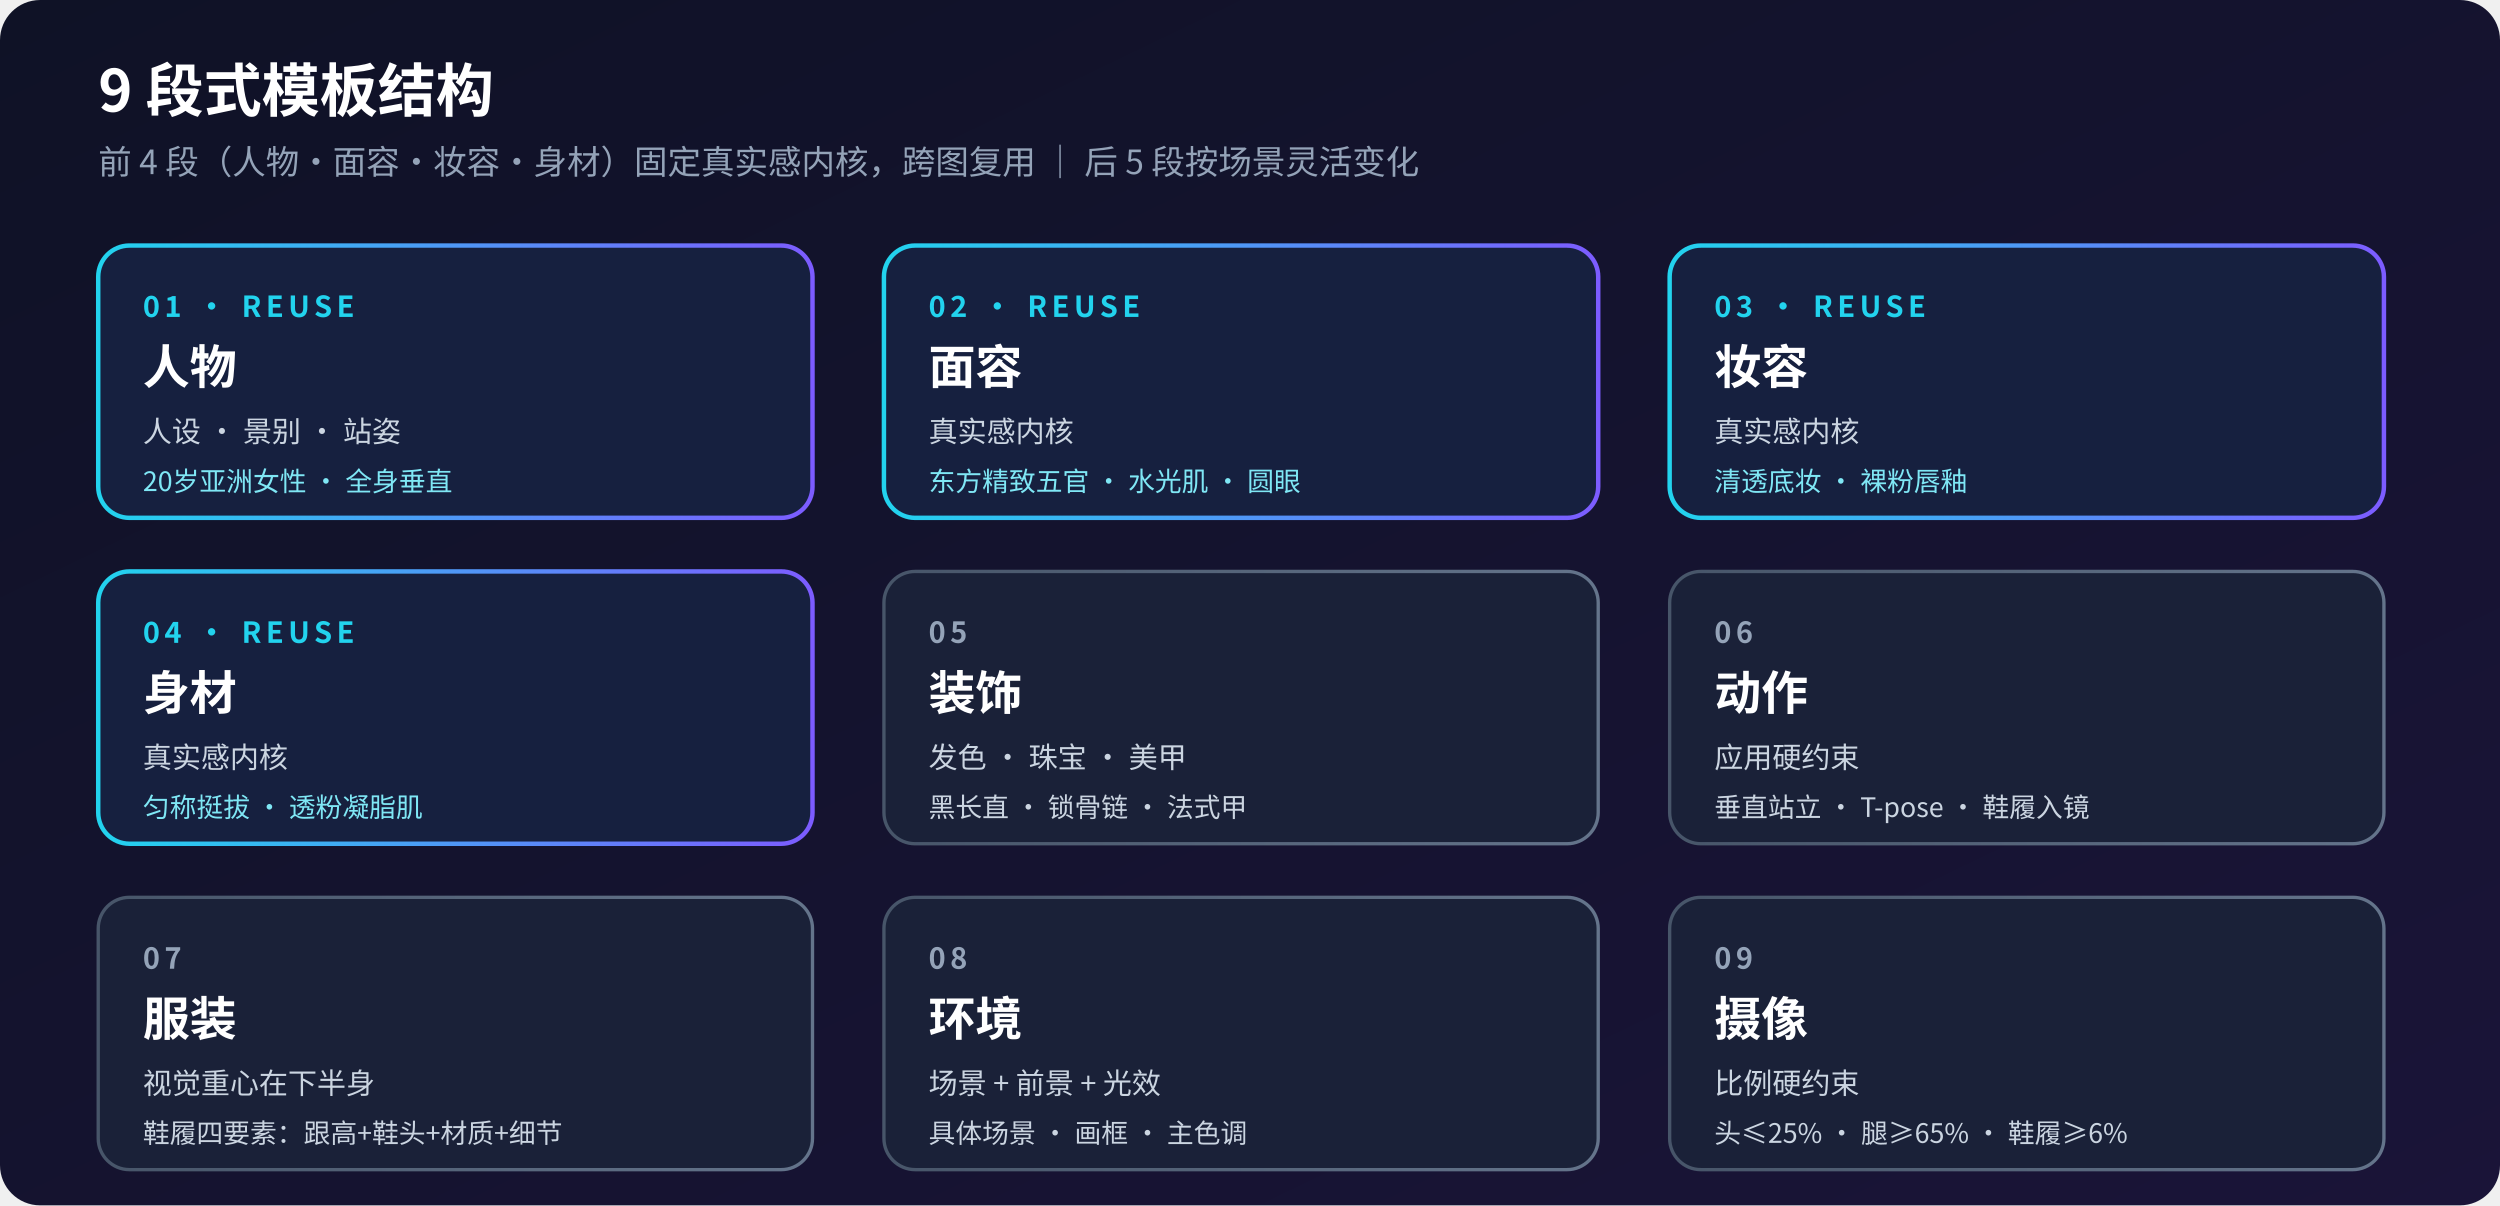
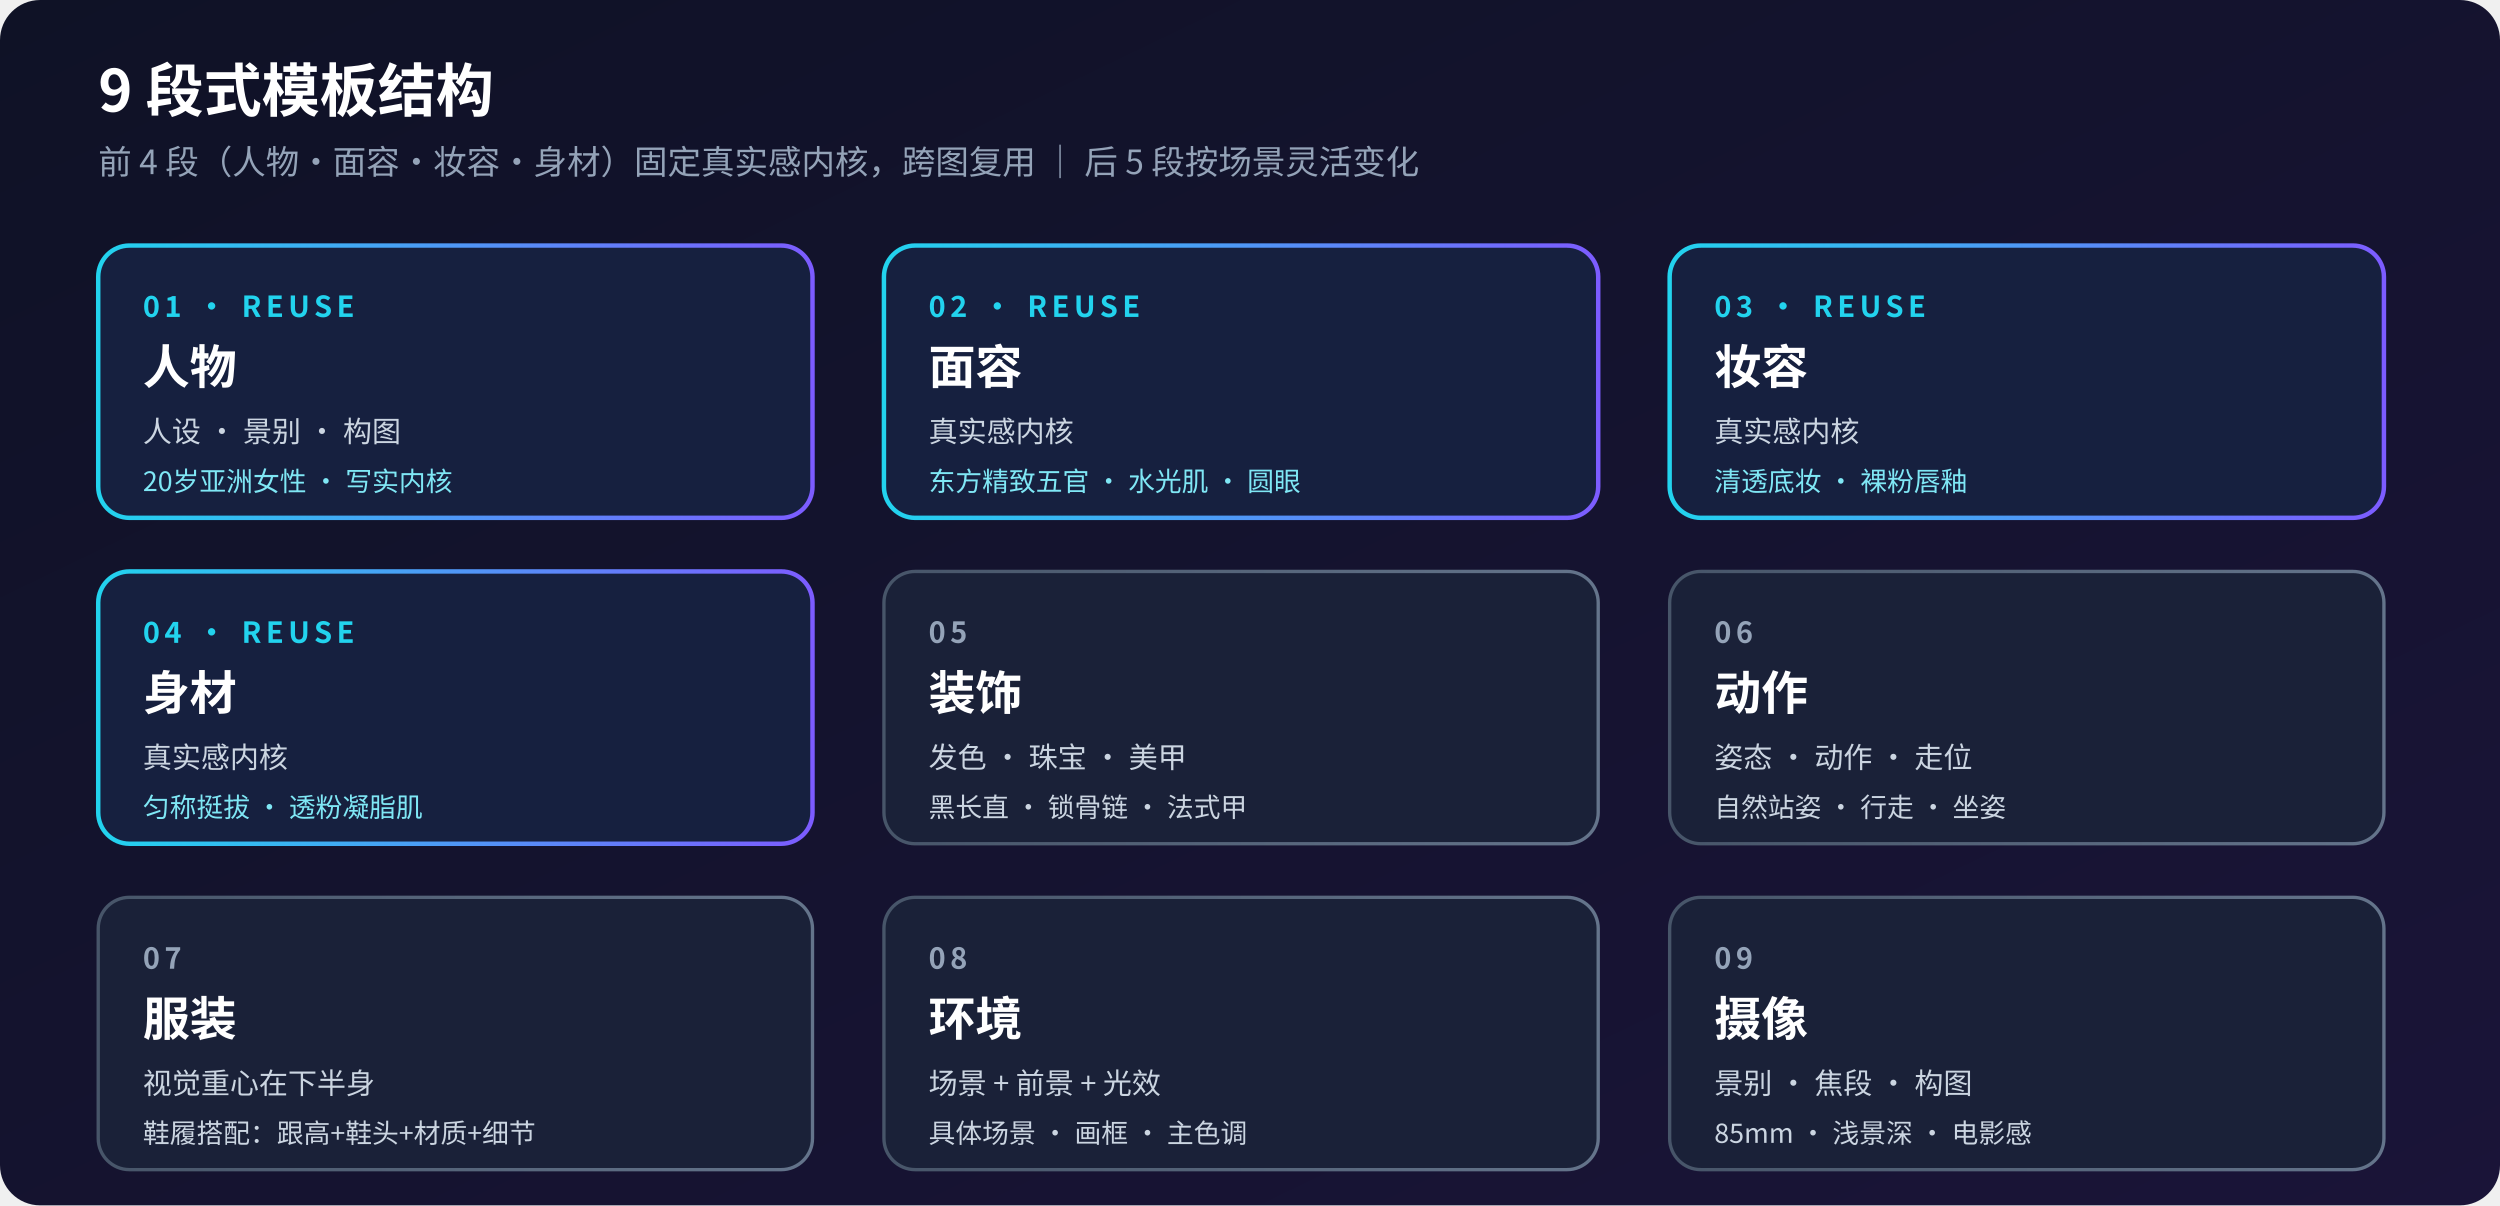
<svg xmlns="http://www.w3.org/2000/svg" width="1120" height="540" viewBox="0 0 1120 540" font-family="'PingFang SC','Microsoft YaHei','Noto Sans CJK SC',sans-serif">
  <defs>
    <linearGradient id="bg9" x1="0" y1="0" x2="1" y2="1">
      <stop offset="0" stop-color="#0f1226" />
      <stop offset="1" stop-color="#1a1438" />
    </linearGradient>
    <linearGradient id="reuse" x1="0" y1="0" x2="1" y2="0">
      <stop offset="0" stop-color="#22d3ee" />
      <stop offset="1" stop-color="#7c5cff" />
    </linearGradient>
    <linearGradient id="norm" x1="0" y1="0" x2="1" y2="0">
      <stop offset="0" stop-color="#475569" />
      <stop offset="1" stop-color="#64748b" />
    </linearGradient>
  </defs>
  <rect width="1120" height="540" fill="url(#bg9)" rx="18" />
  <text x="44" y="50" fill="#ffffff" font-size="26" font-weight="800">9 段式模板结构</text>
  <text x="44" y="78" fill="#94a3b8" font-size="15">前 4 段（人物·面容·妆容·身材）固定真实感内核，跨图复用 ｜ 后 5 段按场景灵活变化</text>
  <g>
    <rect x="44" y="110" width="320" height="122" rx="14" fill="#16203f" stroke="url(#reuse)" stroke-width="2" />
    <text x="64" y="142" fill="#22d3ee" font-size="13" font-weight="700" letter-spacing="2">01 · REUSE</text>
    <text x="64" y="172" fill="#ffffff" font-size="21" font-weight="800">人物</text>
-     <text x="64" y="198" fill="#cbd5e1" font-size="13">人设 · 景别 · 站姿</text>
-     <text x="64" y="220" fill="#7fe7f5" font-size="12">20岁亚洲女性 · 全身垂直</text>
+     <text x="64" y="198" fill="#cbd5e1" font-size="13">人设 · 景别 · 构图</text>
+     <text x="64" y="220" fill="#7fe7f5" font-size="12">20岁亚洲女性 · 写实内核</text>
  </g>
  <g>
    <rect x="396" y="110" width="320" height="122" rx="14" fill="#16203f" stroke="url(#reuse)" stroke-width="2" />
    <text x="416" y="142" fill="#22d3ee" font-size="13" font-weight="700" letter-spacing="2">02 · REUSE</text>
    <text x="416" y="172" fill="#ffffff" font-size="21" font-weight="800">面容</text>
    <text x="416" y="198" fill="#cbd5e1" font-size="13">真实感内核</text>
    <text x="416" y="220" fill="#7fe7f5" font-size="12">东方精致五官 · 水光肌 · 圆眼</text>
  </g>
  <g>
    <rect x="748" y="110" width="320" height="122" rx="14" fill="#16203f" stroke="url(#reuse)" stroke-width="2" />
    <text x="768" y="142" fill="#22d3ee" font-size="13" font-weight="700" letter-spacing="2">03 · REUSE</text>
    <text x="768" y="172" fill="#ffffff" font-size="21" font-weight="800">妆容</text>
    <text x="768" y="198" fill="#cbd5e1" font-size="13">真实感内核</text>
    <text x="768" y="220" fill="#7fe7f5" font-size="12">清透底妆 · 裸粉唇釉</text>
  </g>
  <g>
    <rect x="44" y="256" width="320" height="122" rx="14" fill="#16203f" stroke="url(#reuse)" stroke-width="2" />
    <text x="64" y="288" fill="#22d3ee" font-size="13" font-weight="700" letter-spacing="2">04 · REUSE</text>
    <text x="64" y="318" fill="#ffffff" font-size="21" font-weight="800">身材</text>
    <text x="64" y="344" fill="#cbd5e1" font-size="13">真实感内核</text>
    <text x="64" y="366" fill="#7fe7f5" font-size="12">匀称挺拔 · 透粉凝脂肌</text>
  </g>
  <g>
    <rect x="396" y="256" width="320" height="122" rx="14" fill="#1a2138" stroke="url(#norm)" stroke-width="1.5" />
    <text x="416" y="288" fill="#94a3b8" font-size="13" font-weight="700" letter-spacing="2">05</text>
    <text x="416" y="318" fill="#ffffff" font-size="21" font-weight="800">装饰</text>
    <text x="416" y="344" fill="#cbd5e1" font-size="13">发色 · 珠宝 · 美甲</text>
    <text x="416" y="366" fill="#cbd5e1" font-size="12">黑长直 · 锁骨链 · 法式甲</text>
  </g>
  <g>
    <rect x="748" y="256" width="320" height="122" rx="14" fill="#1a2138" stroke="url(#norm)" stroke-width="1.5" />
    <text x="768" y="288" fill="#94a3b8" font-size="13" font-weight="700" letter-spacing="2">06</text>
    <text x="768" y="318" fill="#ffffff" font-size="21" font-weight="800">动作</text>
-     <text x="768" y="344" fill="#cbd5e1" font-size="13">应用硬约束</text>
-     <text x="768" y="366" fill="#cbd5e1" font-size="12">垂直站立 · T-pose · 鞋履入镜</text>
+     <text x="768" y="344" fill="#cbd5e1" font-size="13">姿态 · 动作 · 走位</text>
+     <text x="768" y="366" fill="#cbd5e1" font-size="12">自然站姿 · 行走 · 坐姿</text>
  </g>
  <g>
    <rect x="44" y="402" width="320" height="122" rx="14" fill="#1a2138" stroke="url(#norm)" stroke-width="1.5" />
    <text x="64" y="434" fill="#94a3b8" font-size="13" font-weight="700" letter-spacing="2">07</text>
    <text x="64" y="464" fill="#ffffff" font-size="21" font-weight="800">服装</text>
    <text x="64" y="490" fill="#cbd5e1" font-size="13">视觉重心在下半身</text>
-     <text x="64" y="512" fill="#cbd5e1" font-size="12">鞋履四要素：跟高+鞋头+材质+细节</text>
+     <text x="64" y="512" fill="#cbd5e1" font-size="12">鞋履搭配：跟高+鞋头+材质+细节</text>
  </g>
  <g>
    <rect x="396" y="402" width="320" height="122" rx="14" fill="#1a2138" stroke="url(#norm)" stroke-width="1.5" />
    <text x="416" y="434" fill="#94a3b8" font-size="13" font-weight="700" letter-spacing="2">08</text>
    <text x="416" y="464" fill="#ffffff" font-size="21" font-weight="800">环境</text>
    <text x="416" y="490" fill="#cbd5e1" font-size="13">场景 + 前景 + 光效</text>
    <text x="416" y="512" fill="#cbd5e1" font-size="12">具体场景 · 画框 · 主色调</text>
  </g>
  <g>
    <rect x="748" y="402" width="320" height="122" rx="14" fill="#1a2138" stroke="url(#norm)" stroke-width="1.5" />
    <text x="768" y="434" fill="#94a3b8" font-size="13" font-weight="700" letter-spacing="2">09</text>
    <text x="768" y="464" fill="#ffffff" font-size="21" font-weight="800">摄像</text>
-     <text x="768" y="490" fill="#cbd5e1" font-size="13">比例硬约束</text>
-     <text x="768" y="512" fill="#cbd5e1" font-size="12">头≤25% · 腿≥65% · 鞋履≥6%</text>
+     <text x="768" y="490" fill="#cbd5e1" font-size="13">景别 · 焦段 · 构图</text>
+     <text x="768" y="512" fill="#cbd5e1" font-size="12">85mm · 浅景深 · 电影感</text>
  </g>
</svg>
